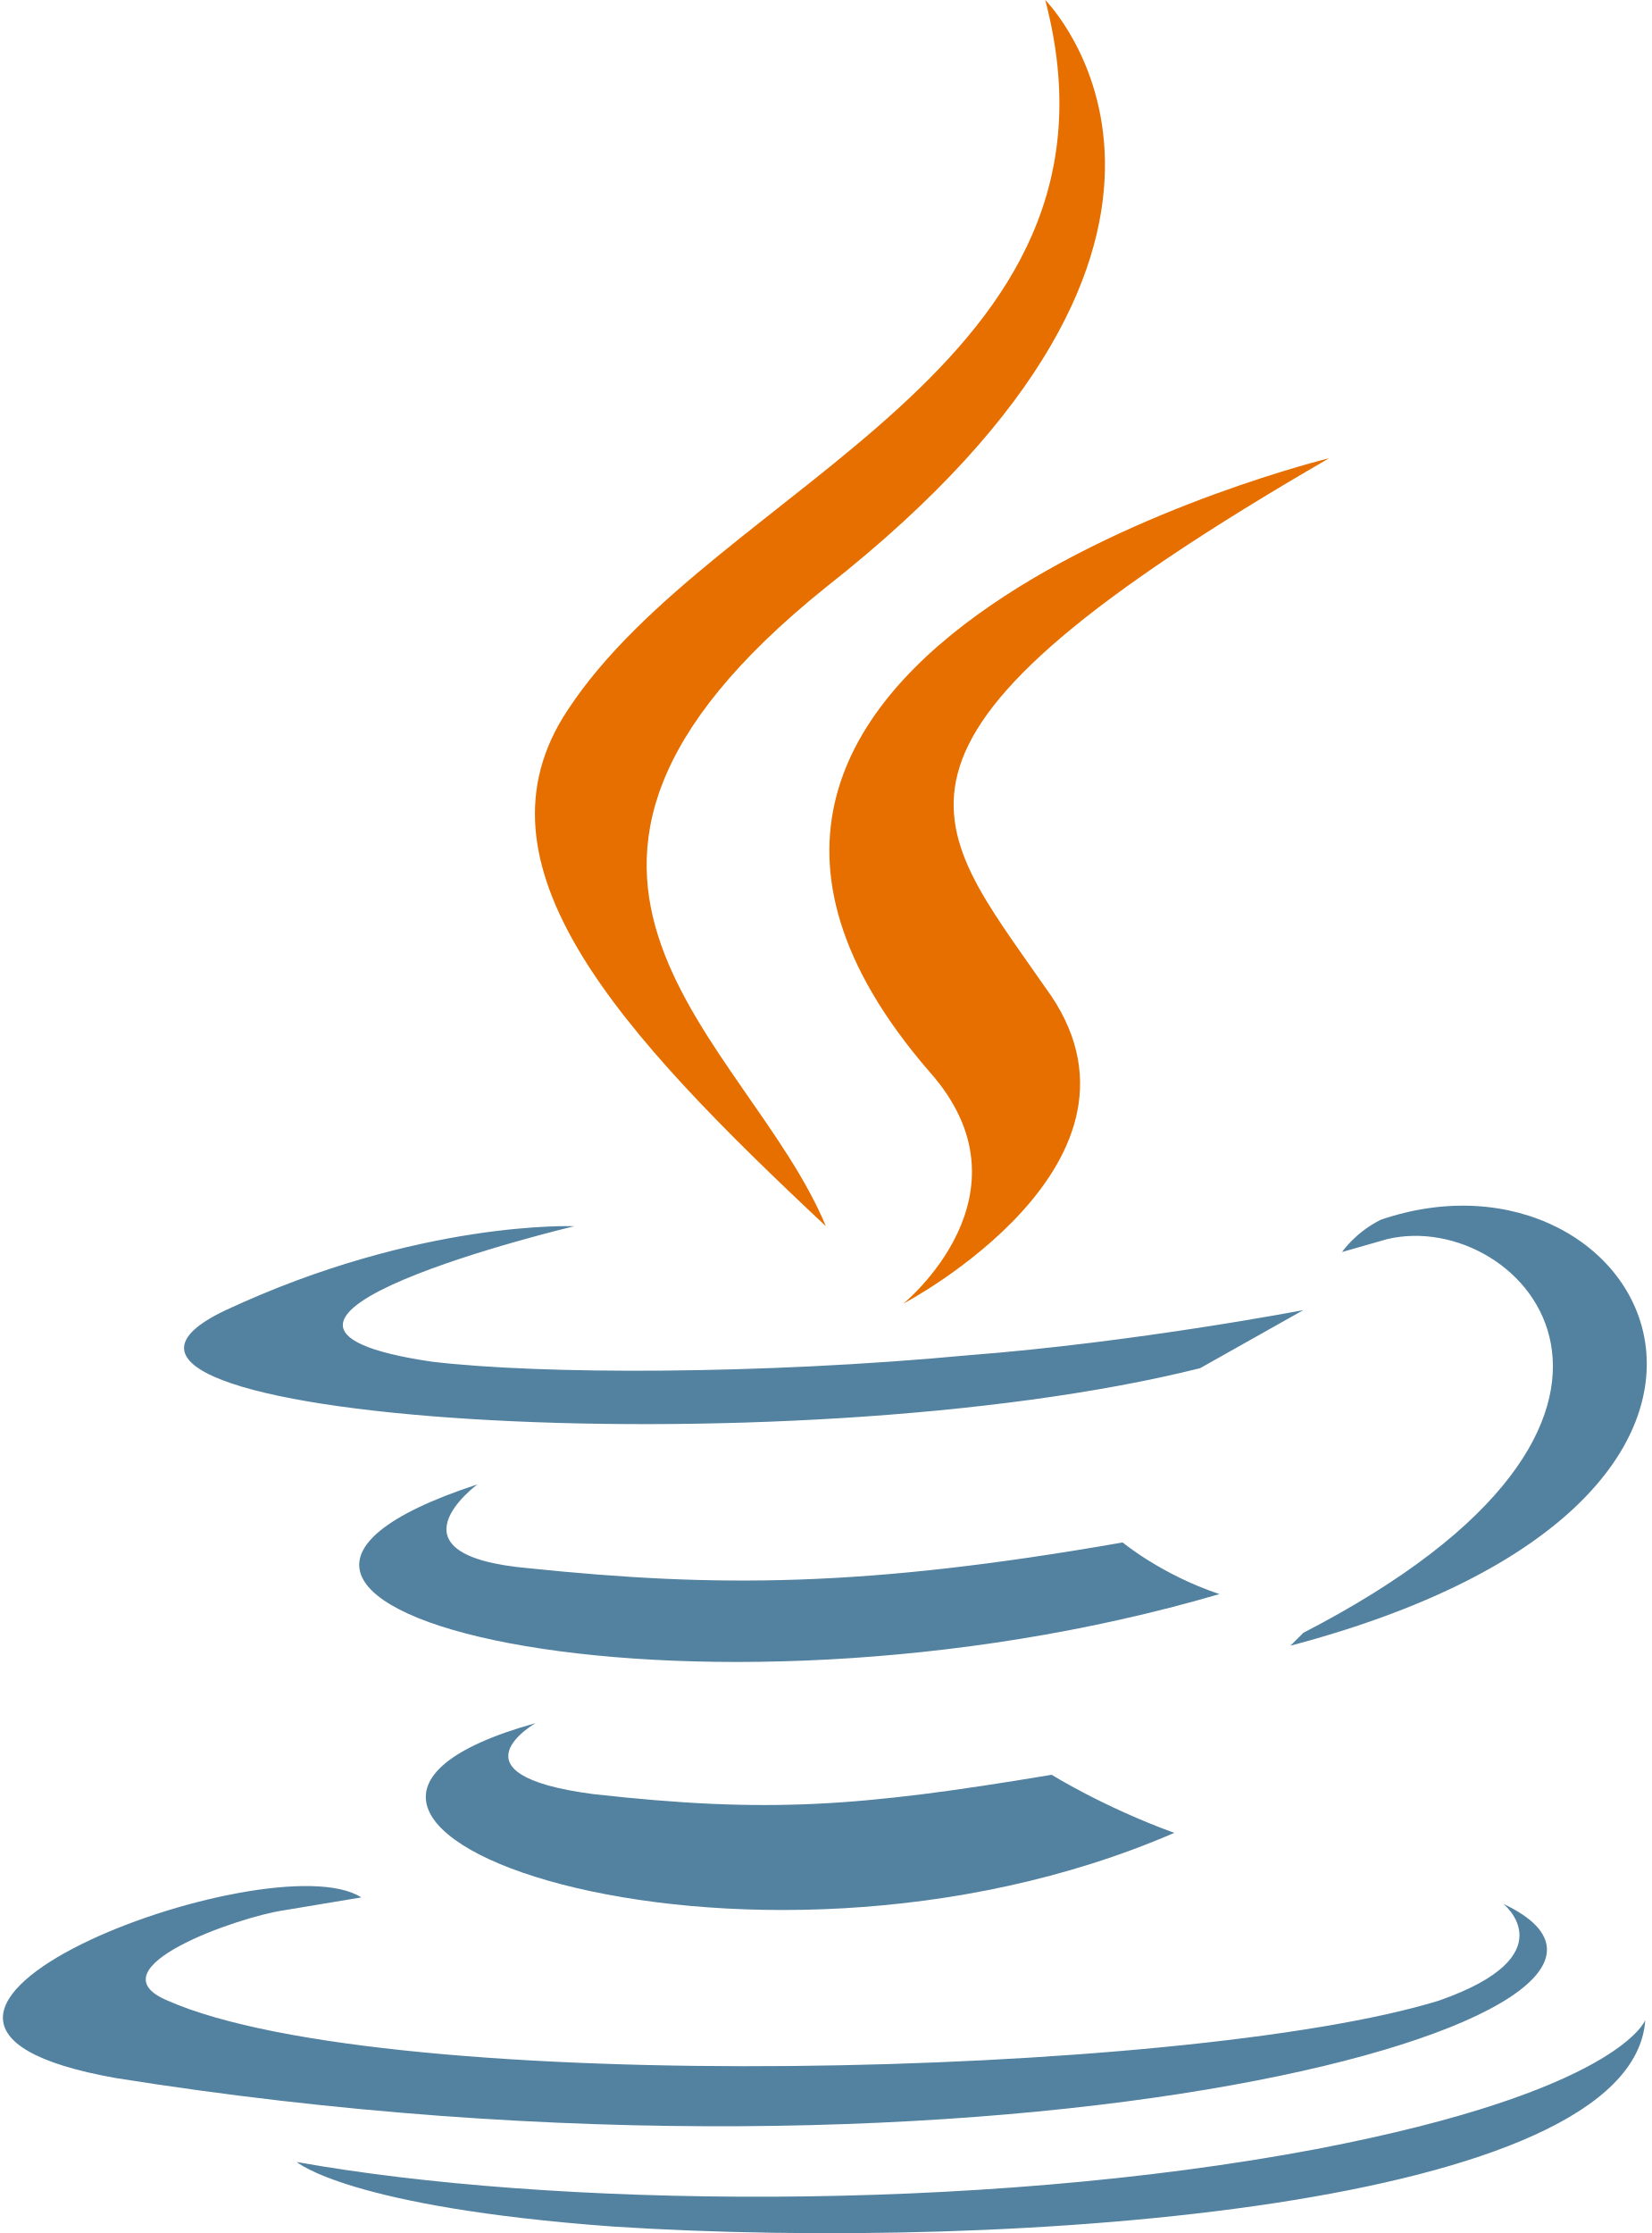
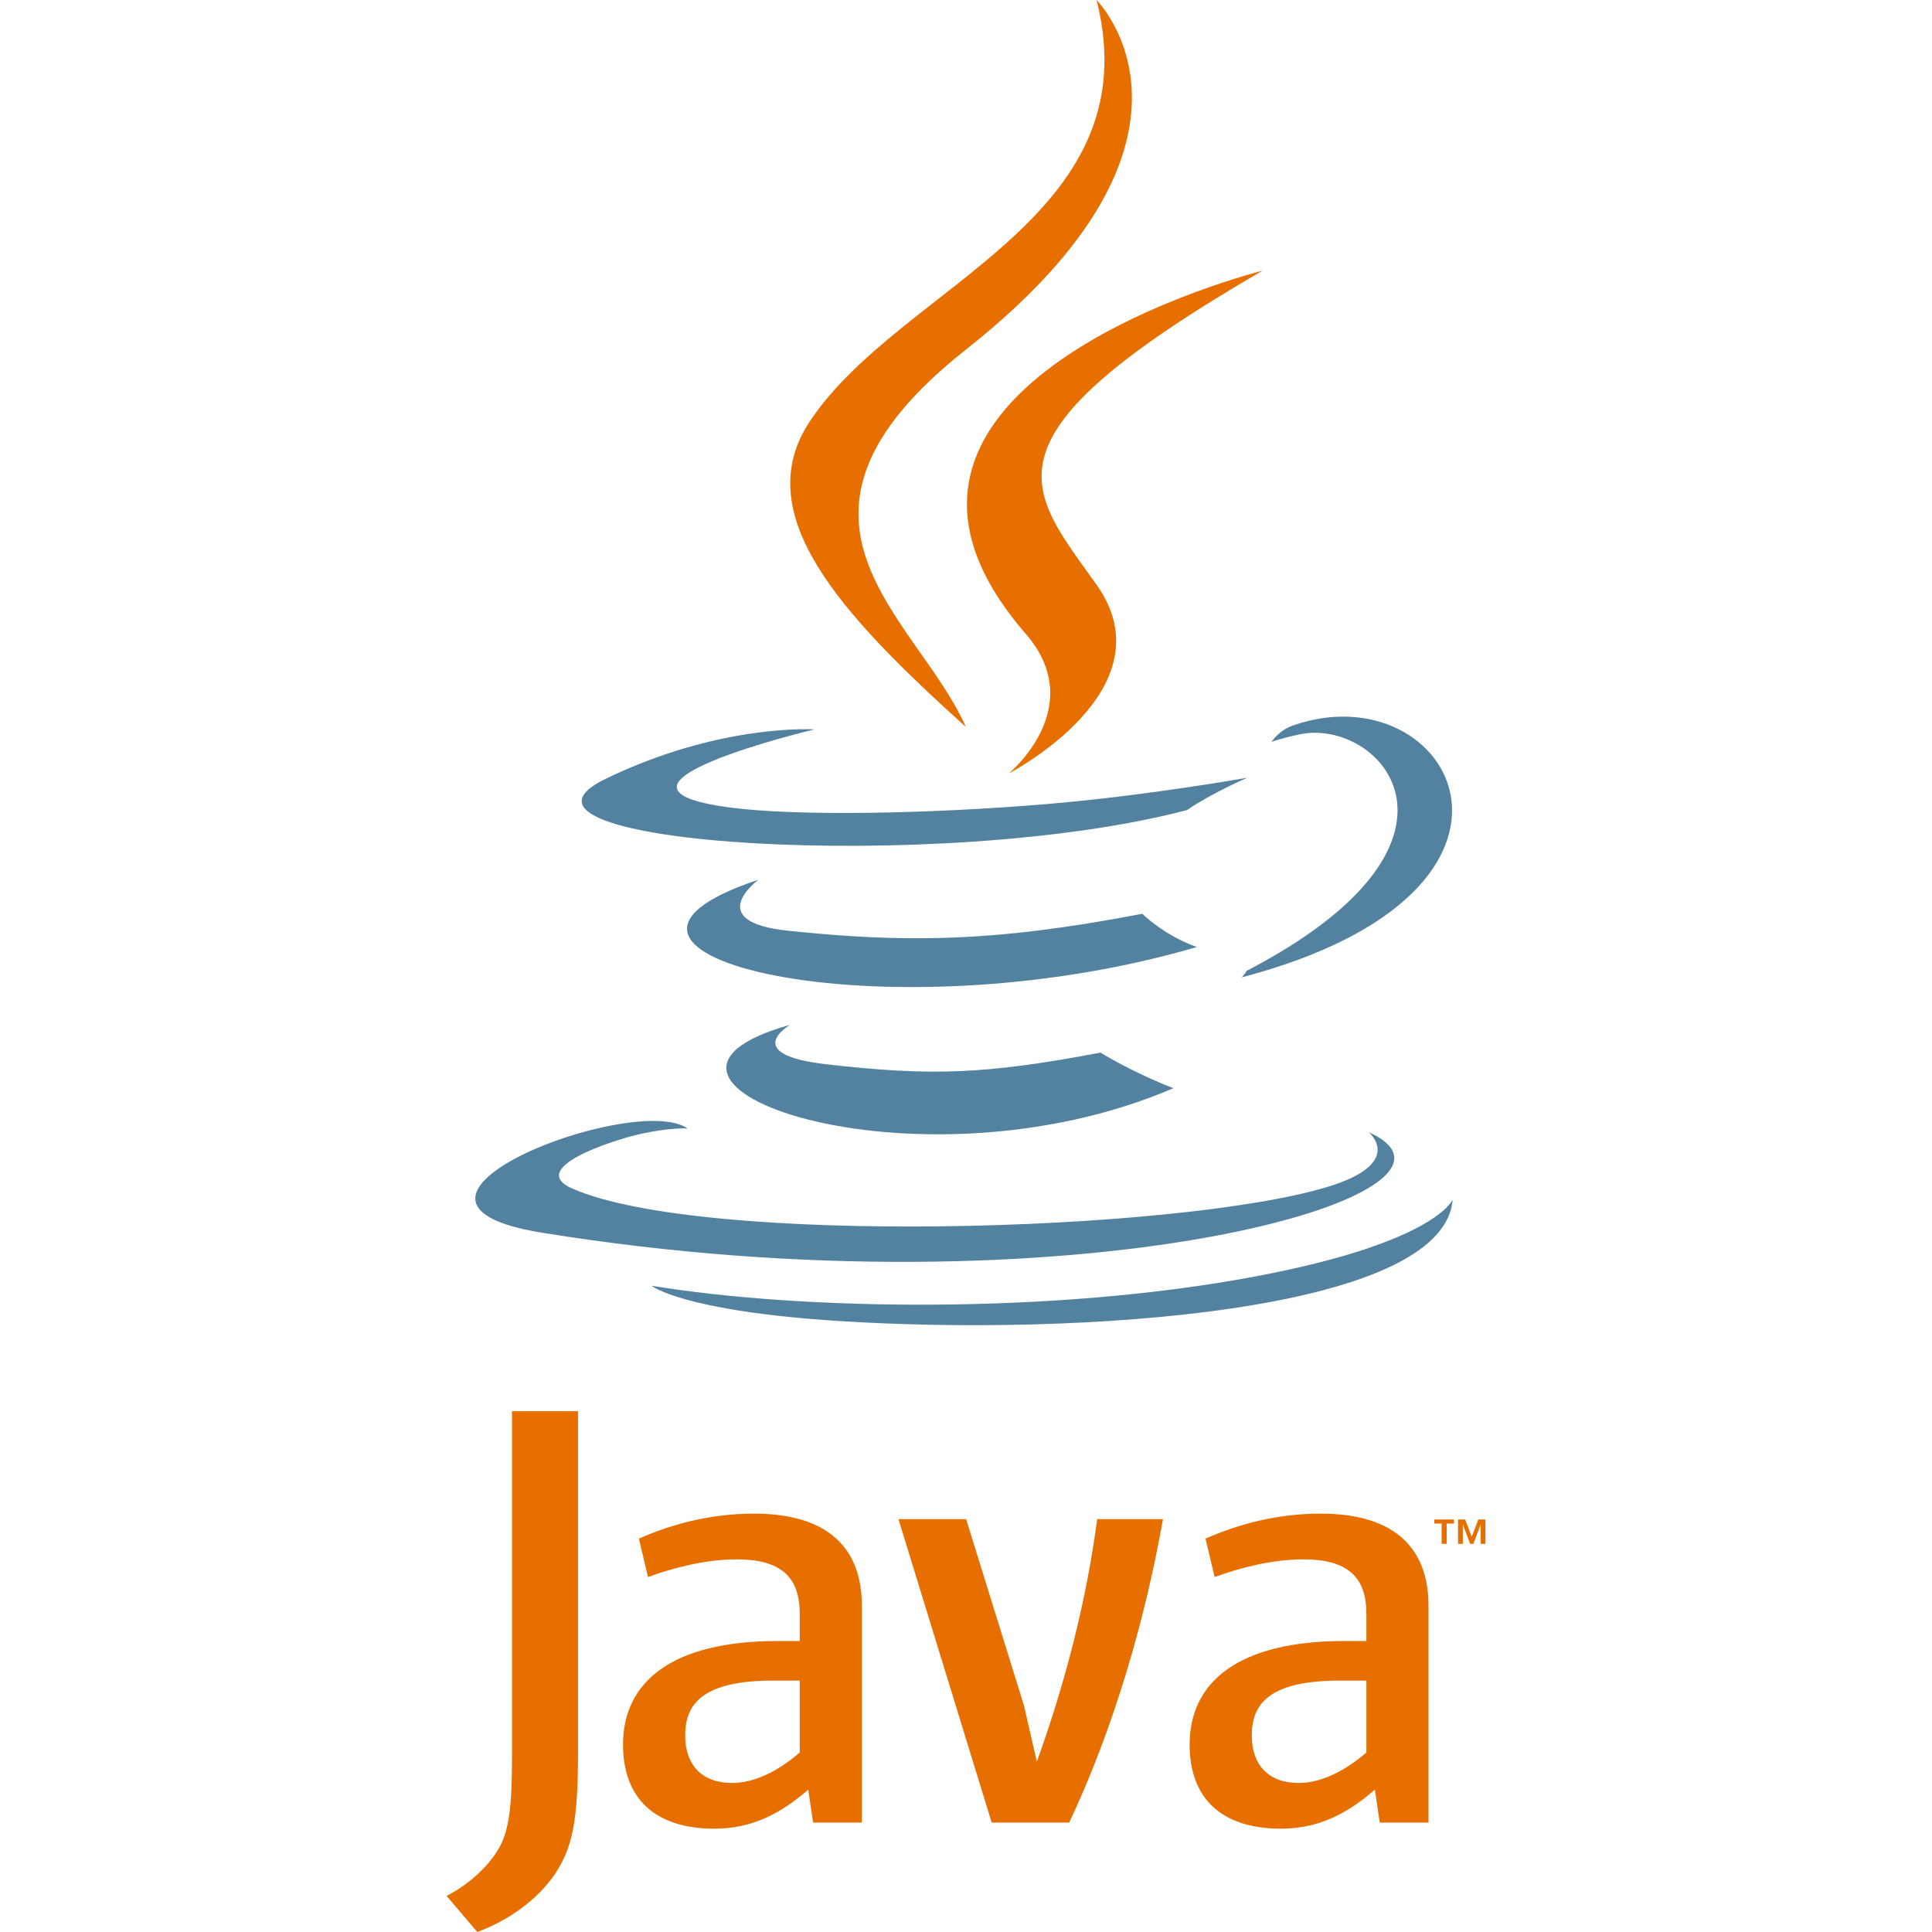
- <svg xmlns="http://www.w3.org/2000/svg" preserveAspectRatio="xMidYMid" viewBox="0 0 256 346">
-   <path d="M83 267s-14 8 9 11c27 3 41 2 71-3 0 0 8 5 19 9-67 29-153-2-99-17M74 230s-15 11 8 13c29 3 52 3 92-4 0 0 6 5 15 8-82 24-173 2-115-17" fill="#5382A1" />
-   <path d="M144 166c17 19-4 36-4 36s42-22 22-49c-18-26-32-38 44-82 0 0-119 29-62 95" fill="#E76F00" />
-   <path d="M233 295s10 8-10 15c-39 12-163 15-197 0-12-5 11-13 18-14l12-2c-14-9-89 19-38 28 138 22 251-10 215-27M89 190s-63 15-22 21c17 2 51 2 83-1 26-2 52-7 52-7l-16 9c-64 16-187 8-151-9 30-14 54-13 54-13M202 253c64-33 34-66 13-61l-7 2s2-3 6-5c41-14 73 43-14 66l2-2" fill="#5382A1" />
-   <path d="M162 0s36 36-34 91c-56 45-12 70 0 99-32-30-56-56-40-80 23-35 89-53 74-110" fill="#E76F00" />
-   <path d="M95 345c62 4 158-3 160-32 0 0-4 11-51 20-53 10-119 9-158 2 0 0 8 7 49 10" fill="#5382A1" />
+ <svg xmlns="http://www.w3.org/2000/svg" width="800px" height="800px" viewBox="-118.513 4.399 540.906 540.906">
+   <path d="M285.104 430.945h-2.037v-1.14h5.486v1.14h-2.025v5.688h-1.424v-5.688zm10.942.297h-.032l-2.02 5.393h-.924l-2.006-5.393h-.024v5.393h-1.343v-6.828h1.976l1.86 4.835 1.854-4.835h1.969v6.828h-1.311l.001-5.393z" fill="#e76f00" />
+   <path d="M102.681 291.324s-14.178 8.245 10.09 11.035c29.4 3.354 44.426 2.873 76.825-3.259 0 0 8.518 5.341 20.414 9.967-72.63 31.128-164.376-1.803-107.329-17.743M93.806 250.704s-15.902 11.771 8.384 14.283c31.406 3.24 56.208 3.505 99.125-4.759 0 0 5.937 6.018 15.271 9.309-87.815 25.678-185.624 2.025-122.78-18.833" fill="#5382a1" />
+   <path d="M168.625 181.799c17.896 20.604-4.701 39.146-4.701 39.146s45.439-23.458 24.571-52.833c-19.491-27.395-34.438-41.005 46.479-87.934.001-.001-127.013 31.721-66.349 101.621" fill="#e76f00" />
+   <path d="M264.684 321.369s10.492 8.646-11.555 15.333c-41.923 12.7-174.488 16.535-211.314.507-13.238-5.76 11.587-13.752 19.396-15.429 8.144-1.766 12.798-1.437 12.798-1.437-14.722-10.371-95.157 20.363-40.857 29.166 148.084 24.015 269.944-10.814 231.532-28.14M109.499 208.617s-67.431 16.016-23.879 21.832c18.389 2.462 55.047 1.905 89.192-.956 27.906-2.354 55.928-7.358 55.928-7.358s-9.84 4.214-16.959 9.074c-68.475 18.01-200.756 9.631-162.674-8.79 32.206-15.568 58.392-13.802 58.392-13.802M230.462 276.231c69.608-36.171 37.425-70.932 14.96-66.248-5.506 1.146-7.961 2.139-7.961 2.139s2.045-3.202 5.947-4.588c44.441-15.624 78.619 46.081-14.346 70.521 0 0 1.079-.962 1.4-1.824" fill="#5382a1" />
+   <path d="M188.495 4.399s38.55 38.562-36.563 97.862c-60.233 47.567-13.735 74.689-.025 105.678-35.158-31.723-60.96-59.647-43.65-85.637 25.406-38.151 95.792-56.648 80.238-117.903" fill="#e76f00" />
+   <path d="M116.339 374.246c66.815 4.277 169.417-2.373 171.846-33.987 0 0-4.67 11.984-55.219 21.503-57.027 10.731-127.364 9.479-169.081 2.601.002-.002 8.541 7.067 52.454 9.883" fill="#5382a1" />
+   <path d="M105.389 495.049c-6.303 5.467-12.96 8.536-18.934 8.536-8.527 0-13.134-5.113-13.134-13.314 0-8.871 4.937-15.357 24.739-15.357h7.328l.001 20.135m17.392 19.623V453.93c0-15.518-8.85-25.756-30.188-25.756-12.457 0-23.369 3.076-32.238 6.999l2.56 10.752c6.983-2.563 16.022-4.949 24.894-4.949 12.292 0 17.58 4.949 17.58 15.181v7.678h-6.135c-29.865 0-43.337 11.593-43.337 28.993 0 15.018 8.878 23.554 25.594 23.554 10.745 0 18.766-4.437 26.264-10.929l1.361 9.221 13.645-.002zM180.824 514.672h-21.691l-26.106-84.96h18.944l16.198 52.199 3.601 15.699c8.195-22.698 13.992-45.726 16.891-67.898h18.427c-4.938 27.976-13.822 58.684-26.264 84.96M264.038 495.049c-6.315 5.467-12.983 8.536-18.958 8.536-8.512 0-13.131-5.113-13.131-13.314 0-8.871 4.947-15.357 24.748-15.357h7.341v20.135m17.39 19.623V453.93c0-15.518-8.871-25.756-30.186-25.756-12.465 0-23.381 3.076-32.246 6.999l2.557 10.752c6.985-2.563 16.041-4.949 24.906-4.949 12.283 0 17.579 4.949 17.579 15.181v7.678h-6.146c-29.873 0-43.34 11.593-43.34 28.993 0 15.018 8.871 23.554 25.584 23.554 10.752 0 18.77-4.437 26.28-10.929l1.366 9.221 13.646-.002zM36.847 529.099c-4.958 7.239-12.966 12.966-21.733 16.206L6.527 535.2c6.673-3.424 12.396-8.954 15.055-14.104 2.3-4.581 3.252-10.485 3.252-24.604v-96.995h18.478v95.666c-.001 18.875-1.51 26.5-6.465 33.936" fill="#e76f00" />
</svg>
